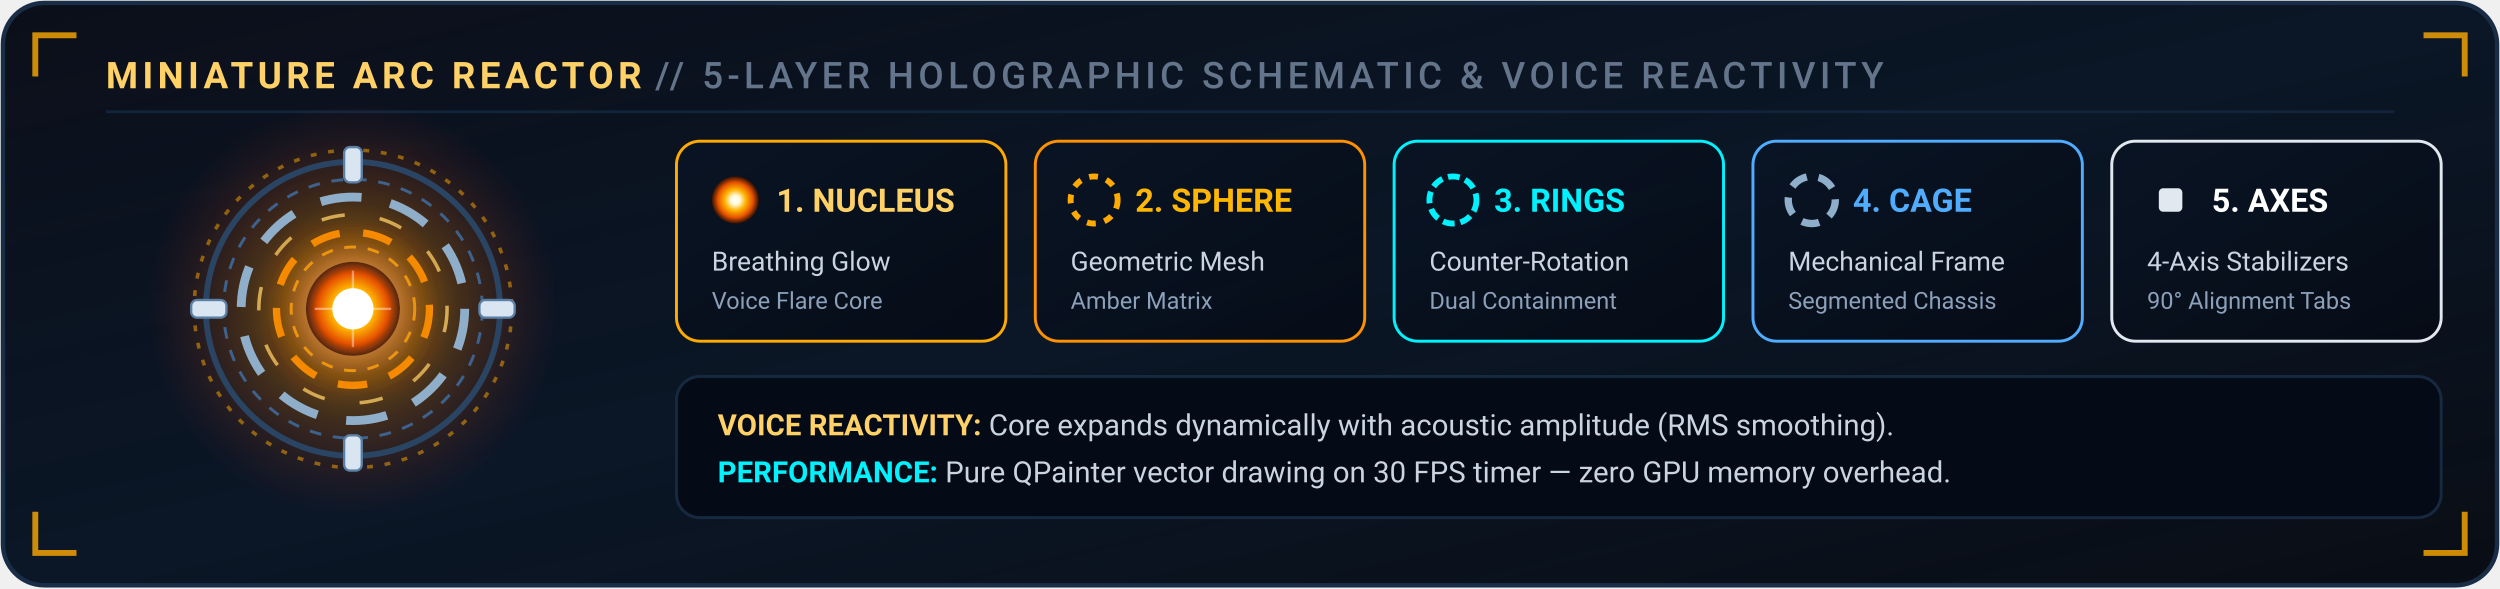
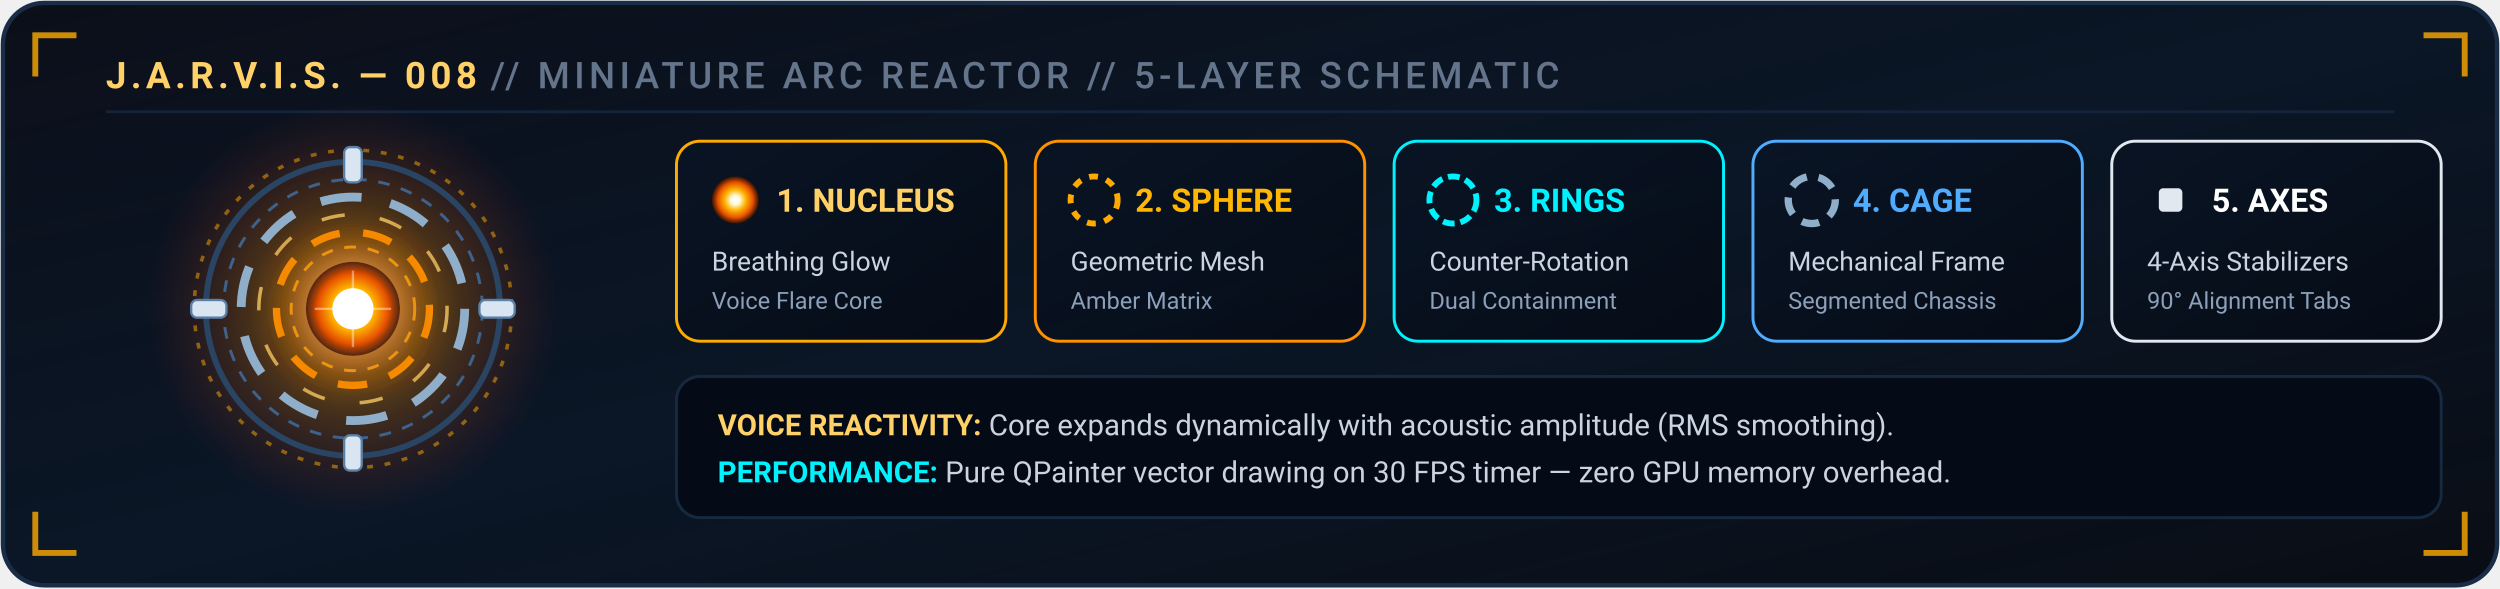
<svg xmlns="http://www.w3.org/2000/svg" width="850" height="200" viewBox="0 0 850 200" fill="none">
  <defs>
    <linearGradient id="arc-bg-grad" x1="0%" y1="0%" x2="100%" y2="100%">
      <stop offset="0%" stop-color="#040813" stop-opacity="0.97" />
      <stop offset="50%" stop-color="#081424" stop-opacity="0.99" />
      <stop offset="100%" stop-color="#02060e" stop-opacity="0.97" />
    </linearGradient>
    <radialGradient id="arc-nucleus-grad" cx="50%" cy="50%" r="50%">
      <stop offset="0%" stop-color="#ffffff" />
      <stop offset="20%" stop-color="#fff8d6" />
      <stop offset="45%" stop-color="#ffb300" />
      <stop offset="75%" stop-color="#e65100" />
      <stop offset="100%" stop-color="#3e1300" stop-opacity="0.9" />
    </radialGradient>
    <radialGradient id="arc-corona" cx="50%" cy="50%" r="50%">
      <stop offset="0%" stop-color="#ffb703" stop-opacity="0.75" />
      <stop offset="50%" stop-color="#fb8500" stop-opacity="0.25" />
      <stop offset="100%" stop-color="#d62828" stop-opacity="0" />
    </radialGradient>
    <linearGradient id="layer-card-grad" x1="0%" y1="0%" x2="100%" y2="100%">
      <stop offset="0%" stop-color="#091424" stop-opacity="0.8" />
      <stop offset="100%" stop-color="#050a14" stop-opacity="0.8" />
    </linearGradient>
    <filter id="arc-glow" x="-30%" y="-30%" width="160%" height="160%">
      <feGaussianBlur stdDeviation="5" result="blur" />
      <feComposite in="SourceGraphic" in2="blur" operator="over" />
    </filter>
    <filter id="intense-bloom" x="-40%" y="-40%" width="180%" height="180%">
      <feGaussianBlur stdDeviation="8" result="blur1" />
      <feGaussianBlur stdDeviation="3" result="blur2" />
      <feMerge>
        <feMergeNode in="blur1" />
        <feMergeNode in="blur2" />
        <feMergeNode in="SourceGraphic" />
      </feMerge>
    </filter>
  </defs>
  <style>
    @keyframes arc-spin-cw {
      from { transform: rotate(0deg); }
      to { transform: rotate(360deg); }
    }
    @keyframes arc-spin-ccw {
      from { transform: rotate(0deg); }
      to { transform: rotate(-360deg); }
    }
    @keyframes arc-breathe {
      0%, 100% { transform: scale(0.94); opacity: 0.9; }
      50% { transform: scale(1.12); opacity: 1; }
    }
    @keyframes pulse-ring {
      0% { r: 52px; opacity: 0.8; }
      50% { r: 62px; opacity: 0.2; }
      100% { r: 52px; opacity: 0.8; }
    }
    .anim-cage {
      transform-origin: 120px 105px;
      animation: arc-spin-cw 15s linear infinite;
    }
    .anim-inner-ring {
      transform-origin: 120px 105px;
      animation: arc-spin-ccw 9s linear infinite;
    }
    .anim-nucleus {
      transform-origin: 120px 105px;
      animation: arc-breathe 2s ease-in-out infinite;
    }
    .anim-pulse-ring {
      animation: pulse-ring 3s ease-in-out infinite;
    }
  </style>
  <rect x="1" y="1" width="848" height="198" rx="14" fill="url(#arc-bg-grad)" stroke="#1a2d47" stroke-width="1.5" />
  <path d="M 12 26 L 12 12 L 26 12" stroke="#ffaa00" stroke-width="2" fill="none" opacity="0.8" />
  <path d="M 838 26 L 838 12 L 824 12" stroke="#ffaa00" stroke-width="2" fill="none" opacity="0.8" />
  <path d="M 12 174 L 12 188 L 26 188" stroke="#ffaa00" stroke-width="2" fill="none" opacity="0.8" />
  <path d="M 838 174 L 838 188 L 824 188" stroke="#ffaa00" stroke-width="2" fill="none" opacity="0.8" />
  <text x="36" y="30" font-family="-apple-system, BlinkMacSystemFont, 'Segoe UI', Roboto, Helvetica, Arial, sans-serif" font-size="12.5" font-weight="700" fill="#ffd166" letter-spacing="1.5">
-     MINIATURE ARC REACTOR <tspan fill="#64748b" font-weight="500"> // 5-LAYER HOLOGRAPHIC SCHEMATIC &amp; VOICE REACTIVITY</tspan>
+     J.A.R.V.I.S. — 008 <tspan fill="#64748b" font-weight="500"> // MINIATURE ARC REACTOR // 5-LAYER SCHEMATIC</tspan>
  </text>
  <line x1="36" y1="38" x2="814" y2="38" stroke="#13243a" stroke-width="1" />
  <g id="full-hologram-reactor">
    <circle cx="120" cy="105" r="70" fill="url(#arc-corona)" />
    <circle cx="120" cy="105" r="54" fill="none" stroke="#ffaa00" stroke-width="1.2" stroke-dasharray="2 4" opacity="0.5" class="anim-pulse-ring" />
    <circle cx="120" cy="105" r="50" fill="none" stroke="#2a4563" stroke-width="2" />
    <circle cx="120" cy="105" r="44" fill="none" stroke="#3d628d" stroke-width="1" stroke-dasharray="4 4" />
    <rect x="117" y="50" width="6" height="12" rx="2" fill="#d9e6f2" stroke="#5a80a6" stroke-width="0.8" />
    <rect x="117" y="148" width="6" height="12" rx="2" fill="#d9e6f2" stroke="#5a80a6" stroke-width="0.8" />
    <rect x="65" y="102" width="12" height="6" rx="2" fill="#d9e6f2" stroke="#5a80a6" stroke-width="0.8" />
    <rect x="163" y="102" width="12" height="6" rx="2" fill="#d9e6f2" stroke="#5a80a6" stroke-width="0.8" />
    <g class="anim-cage">
      <circle cx="120" cy="105" r="38" fill="none" stroke="#8faec9" stroke-width="3" stroke-dasharray="14 10" />
      <circle cx="120" cy="105" r="32" fill="none" stroke="#ffd166" stroke-width="1.2" stroke-dasharray="8 12" opacity="0.75" />
    </g>
    <g class="anim-inner-ring">
      <circle cx="120" cy="105" r="26" fill="none" stroke="#ff9100" stroke-width="2.5" stroke-dasharray="10 8" />
      <circle cx="120" cy="105" r="21" fill="none" stroke="#ffaa00" stroke-width="1" stroke-dasharray="4 4" />
    </g>
    <g class="anim-nucleus">
      <circle cx="120" cy="105" r="16" fill="url(#arc-nucleus-grad)" filter="url(#intense-bloom)" />
      <circle cx="120" cy="105" r="7" fill="#ffffff" />
    </g>
    <line x1="120" y1="92" x2="120" y2="118" stroke="#ffffff" stroke-width="0.8" opacity="0.4" />
    <line x1="107" y1="105" x2="133" y2="105" stroke="#ffffff" stroke-width="0.8" opacity="0.4" />
  </g>
  <g transform="translate(230, 48)">
    <g transform="translate(0, 0)">
      <rect x="0" y="0" width="112" height="68" rx="8" fill="url(#layer-card-grad)" stroke="#ffaa00" stroke-width="1" />
      <circle cx="20" cy="20" r="8" fill="url(#arc-nucleus-grad)" />
      <text x="34" y="24" font-family="-apple-system, BlinkMacSystemFont, 'Segoe UI', Roboto, Helvetica, Arial, sans-serif" font-size="11" font-weight="700" fill="#ffd166">1. NUCLEUS</text>
      <text x="12" y="44" font-family="-apple-system, BlinkMacSystemFont, 'Segoe UI', Roboto, Helvetica, Arial, sans-serif" font-size="9" fill="#cbd5e1">Breathing Glow</text>
      <text x="12" y="57" font-family="-apple-system, BlinkMacSystemFont, 'Segoe UI', Roboto, Helvetica, Arial, sans-serif" font-size="8" fill="#8ca0ba">Voice Flare Core</text>
    </g>
    <g transform="translate(122, 0)">
      <rect x="0" y="0" width="112" height="68" rx="8" fill="url(#layer-card-grad)" stroke="#ff9100" stroke-width="1" />
      <circle cx="20" cy="20" r="8" fill="none" stroke="#ffaa00" stroke-width="2" stroke-dasharray="3 3" />
      <text x="34" y="24" font-family="-apple-system, BlinkMacSystemFont, 'Segoe UI', Roboto, Helvetica, Arial, sans-serif" font-size="11" font-weight="700" fill="#ffb703">2. SPHERE</text>
      <text x="12" y="44" font-family="-apple-system, BlinkMacSystemFont, 'Segoe UI', Roboto, Helvetica, Arial, sans-serif" font-size="9" fill="#cbd5e1">Geometric Mesh</text>
      <text x="12" y="57" font-family="-apple-system, BlinkMacSystemFont, 'Segoe UI', Roboto, Helvetica, Arial, sans-serif" font-size="8" fill="#8ca0ba">Amber Matrix</text>
    </g>
    <g transform="translate(244, 0)">
      <rect x="0" y="0" width="112" height="68" rx="8" fill="url(#layer-card-grad)" stroke="#00f2fe" stroke-width="1" />
      <circle cx="20" cy="20" r="8" fill="none" stroke="#00f2fe" stroke-width="2" stroke-dasharray="4 2" />
      <text x="34" y="24" font-family="-apple-system, BlinkMacSystemFont, 'Segoe UI', Roboto, Helvetica, Arial, sans-serif" font-size="11" font-weight="700" fill="#00f2fe">3. RINGS</text>
      <text x="12" y="44" font-family="-apple-system, BlinkMacSystemFont, 'Segoe UI', Roboto, Helvetica, Arial, sans-serif" font-size="9" fill="#cbd5e1">Counter-Rotation</text>
      <text x="12" y="57" font-family="-apple-system, BlinkMacSystemFont, 'Segoe UI', Roboto, Helvetica, Arial, sans-serif" font-size="8" fill="#8ca0ba">Dual Containment</text>
    </g>
    <g transform="translate(366, 0)">
      <rect x="0" y="0" width="112" height="68" rx="8" fill="url(#layer-card-grad)" stroke="#4facfe" stroke-width="1" />
      <circle cx="20" cy="20" r="8" fill="none" stroke="#8faec9" stroke-width="2.5" stroke-dasharray="6 4" />
      <text x="34" y="24" font-family="-apple-system, BlinkMacSystemFont, 'Segoe UI', Roboto, Helvetica, Arial, sans-serif" font-size="11" font-weight="700" fill="#4facfe">4. CAGE</text>
      <text x="12" y="44" font-family="-apple-system, BlinkMacSystemFont, 'Segoe UI', Roboto, Helvetica, Arial, sans-serif" font-size="9" fill="#cbd5e1">Mechanical Frame</text>
      <text x="12" y="57" font-family="-apple-system, BlinkMacSystemFont, 'Segoe UI', Roboto, Helvetica, Arial, sans-serif" font-size="8" fill="#8ca0ba">Segmented Chassis</text>
    </g>
    <g transform="translate(488, 0)">
      <rect x="0" y="0" width="112" height="68" rx="8" fill="url(#layer-card-grad)" stroke="#e2e8f0" stroke-width="1" />
      <rect x="16" y="16" width="8" height="8" rx="1.5" fill="#e2e8f0" />
      <text x="34" y="24" font-family="-apple-system, BlinkMacSystemFont, 'Segoe UI', Roboto, Helvetica, Arial, sans-serif" font-size="11" font-weight="700" fill="#ffffff">5. AXES</text>
      <text x="12" y="44" font-family="-apple-system, BlinkMacSystemFont, 'Segoe UI', Roboto, Helvetica, Arial, sans-serif" font-size="9" fill="#cbd5e1">4-Axis Stabilizers</text>
      <text x="12" y="57" font-family="-apple-system, BlinkMacSystemFont, 'Segoe UI', Roboto, Helvetica, Arial, sans-serif" font-size="8" fill="#8ca0ba">90° Alignment Tabs</text>
    </g>
    <g transform="translate(0, 80)">
      <rect x="0" y="0" width="600" height="48" rx="8" fill="#040b17" stroke="#162940" stroke-width="1" />
      <text x="14" y="20" font-family="-apple-system, BlinkMacSystemFont, 'Segoe UI', Roboto, Helvetica, Arial, sans-serif" font-size="10" font-weight="600" fill="#ffd166">
        VOICE REACTIVITY: <tspan fill="#cbd5e1" font-weight="400">Core expands dynamically with acoustic amplitude (RMS smoothing).</tspan>
      </text>
      <text x="14" y="36" font-family="-apple-system, BlinkMacSystemFont, 'Segoe UI', Roboto, Helvetica, Arial, sans-serif" font-size="10" font-weight="600" fill="#00f2fe">
        PERFORMANCE: <tspan fill="#cbd5e1" font-weight="400">Pure QPainter vector drawing on 30 FPS timer — zero GPU memory overhead.</tspan>
      </text>
    </g>
  </g>
</svg>
